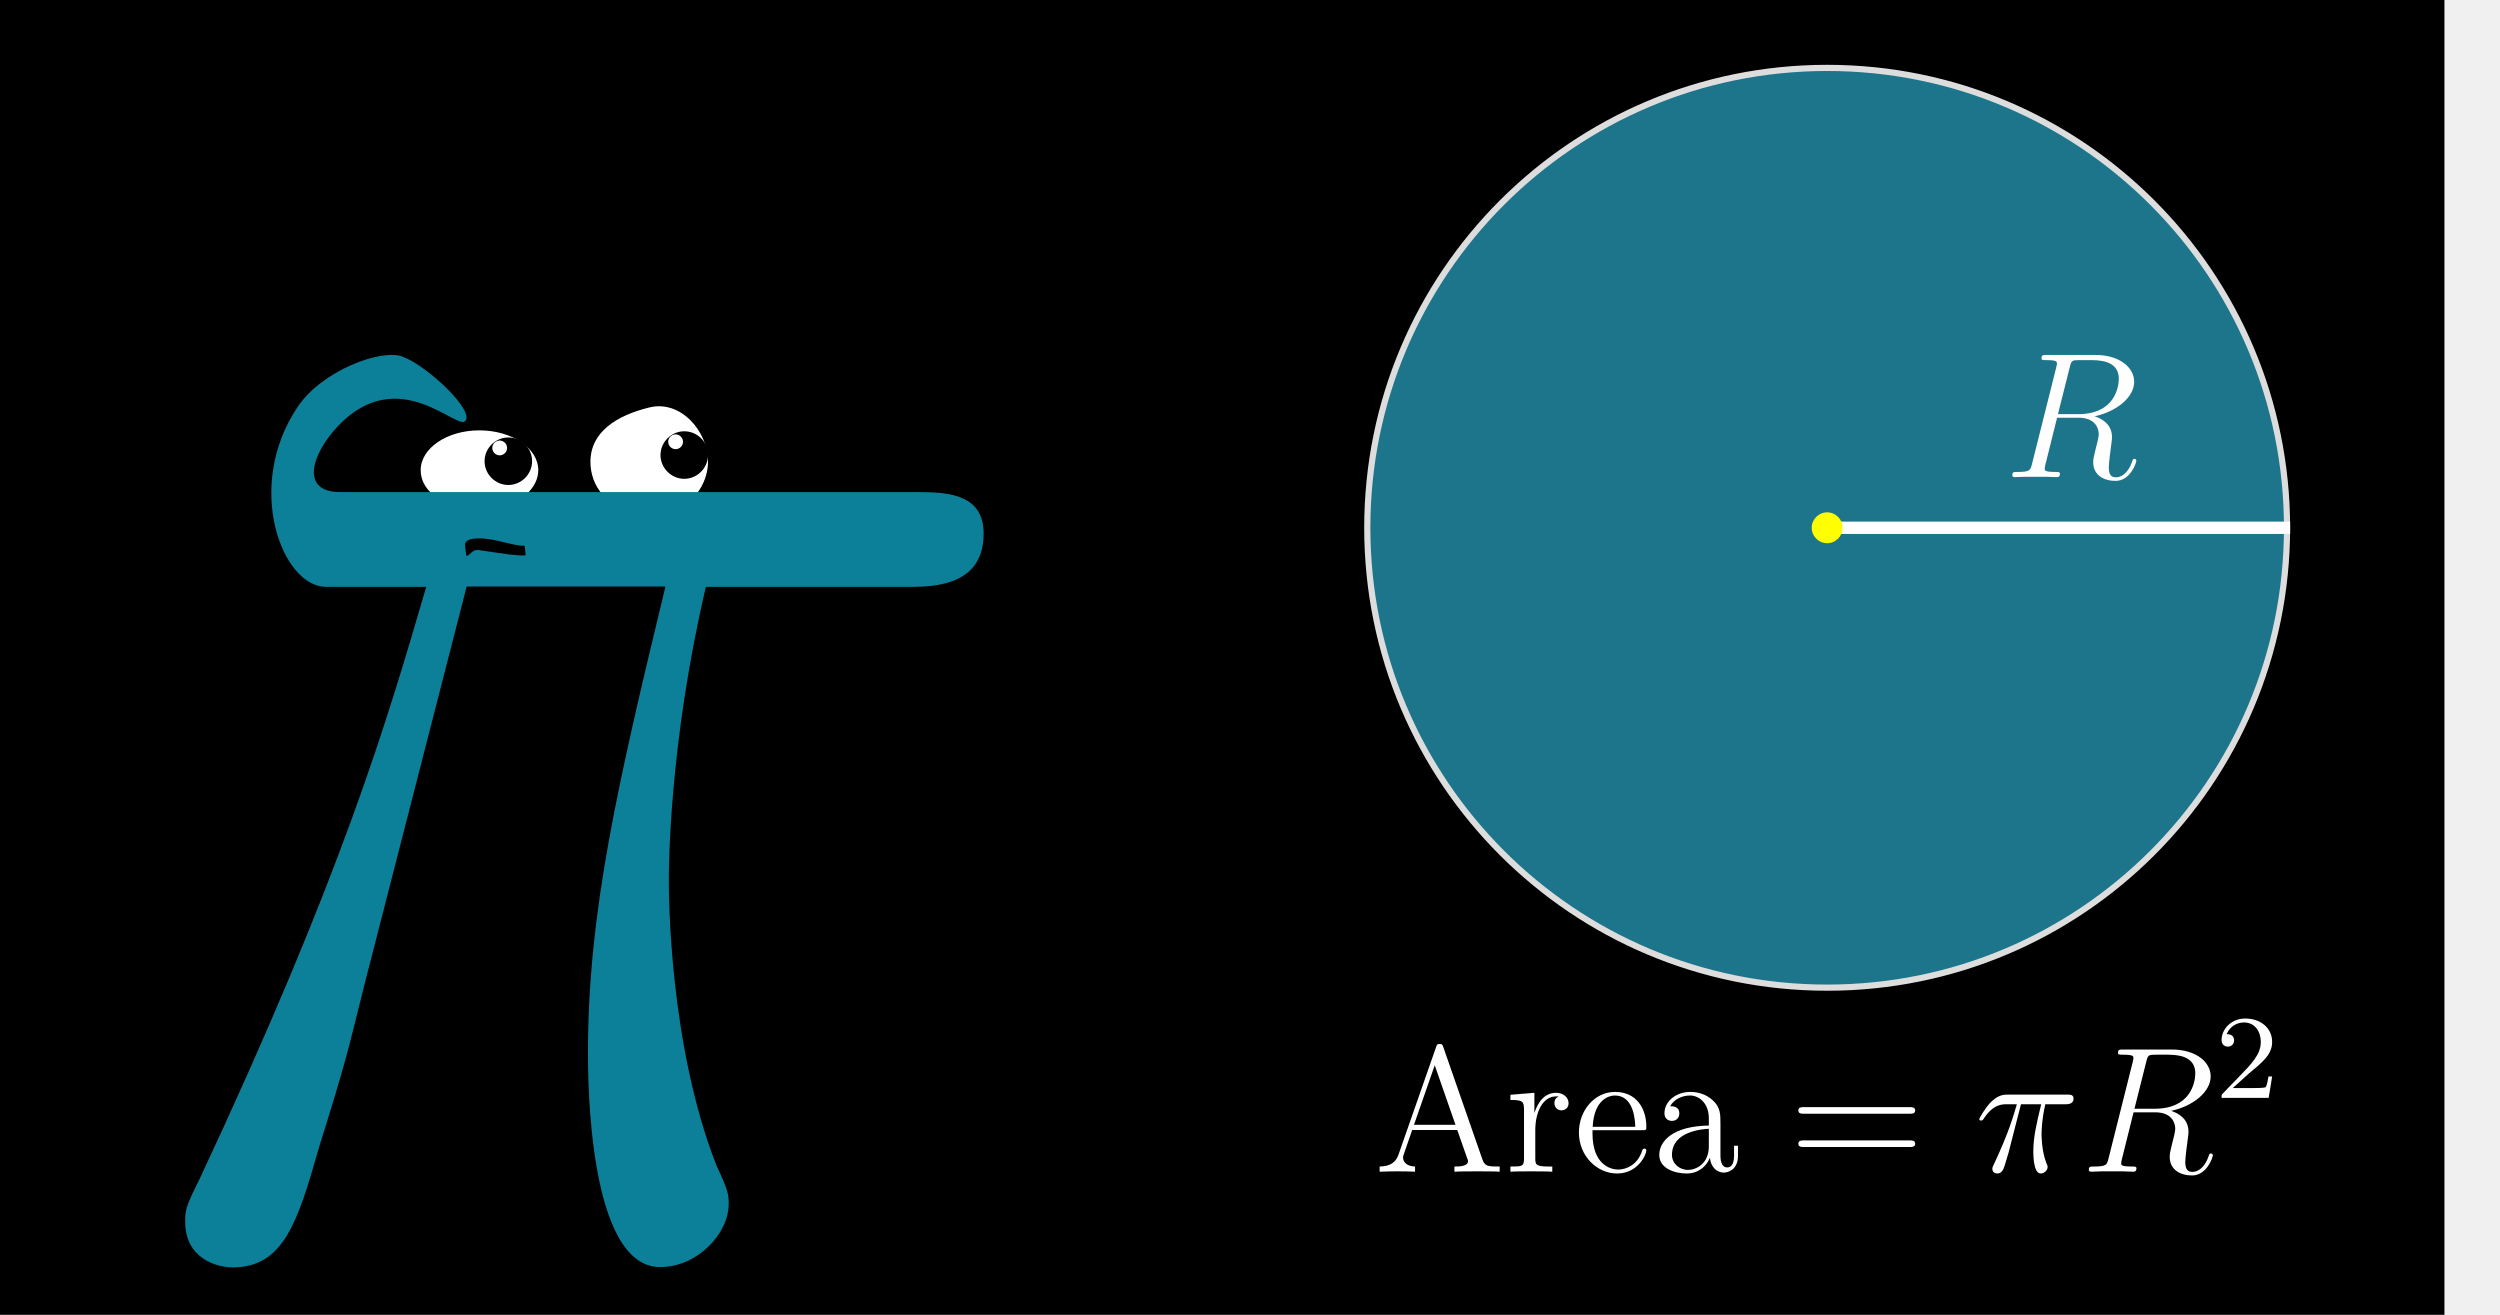
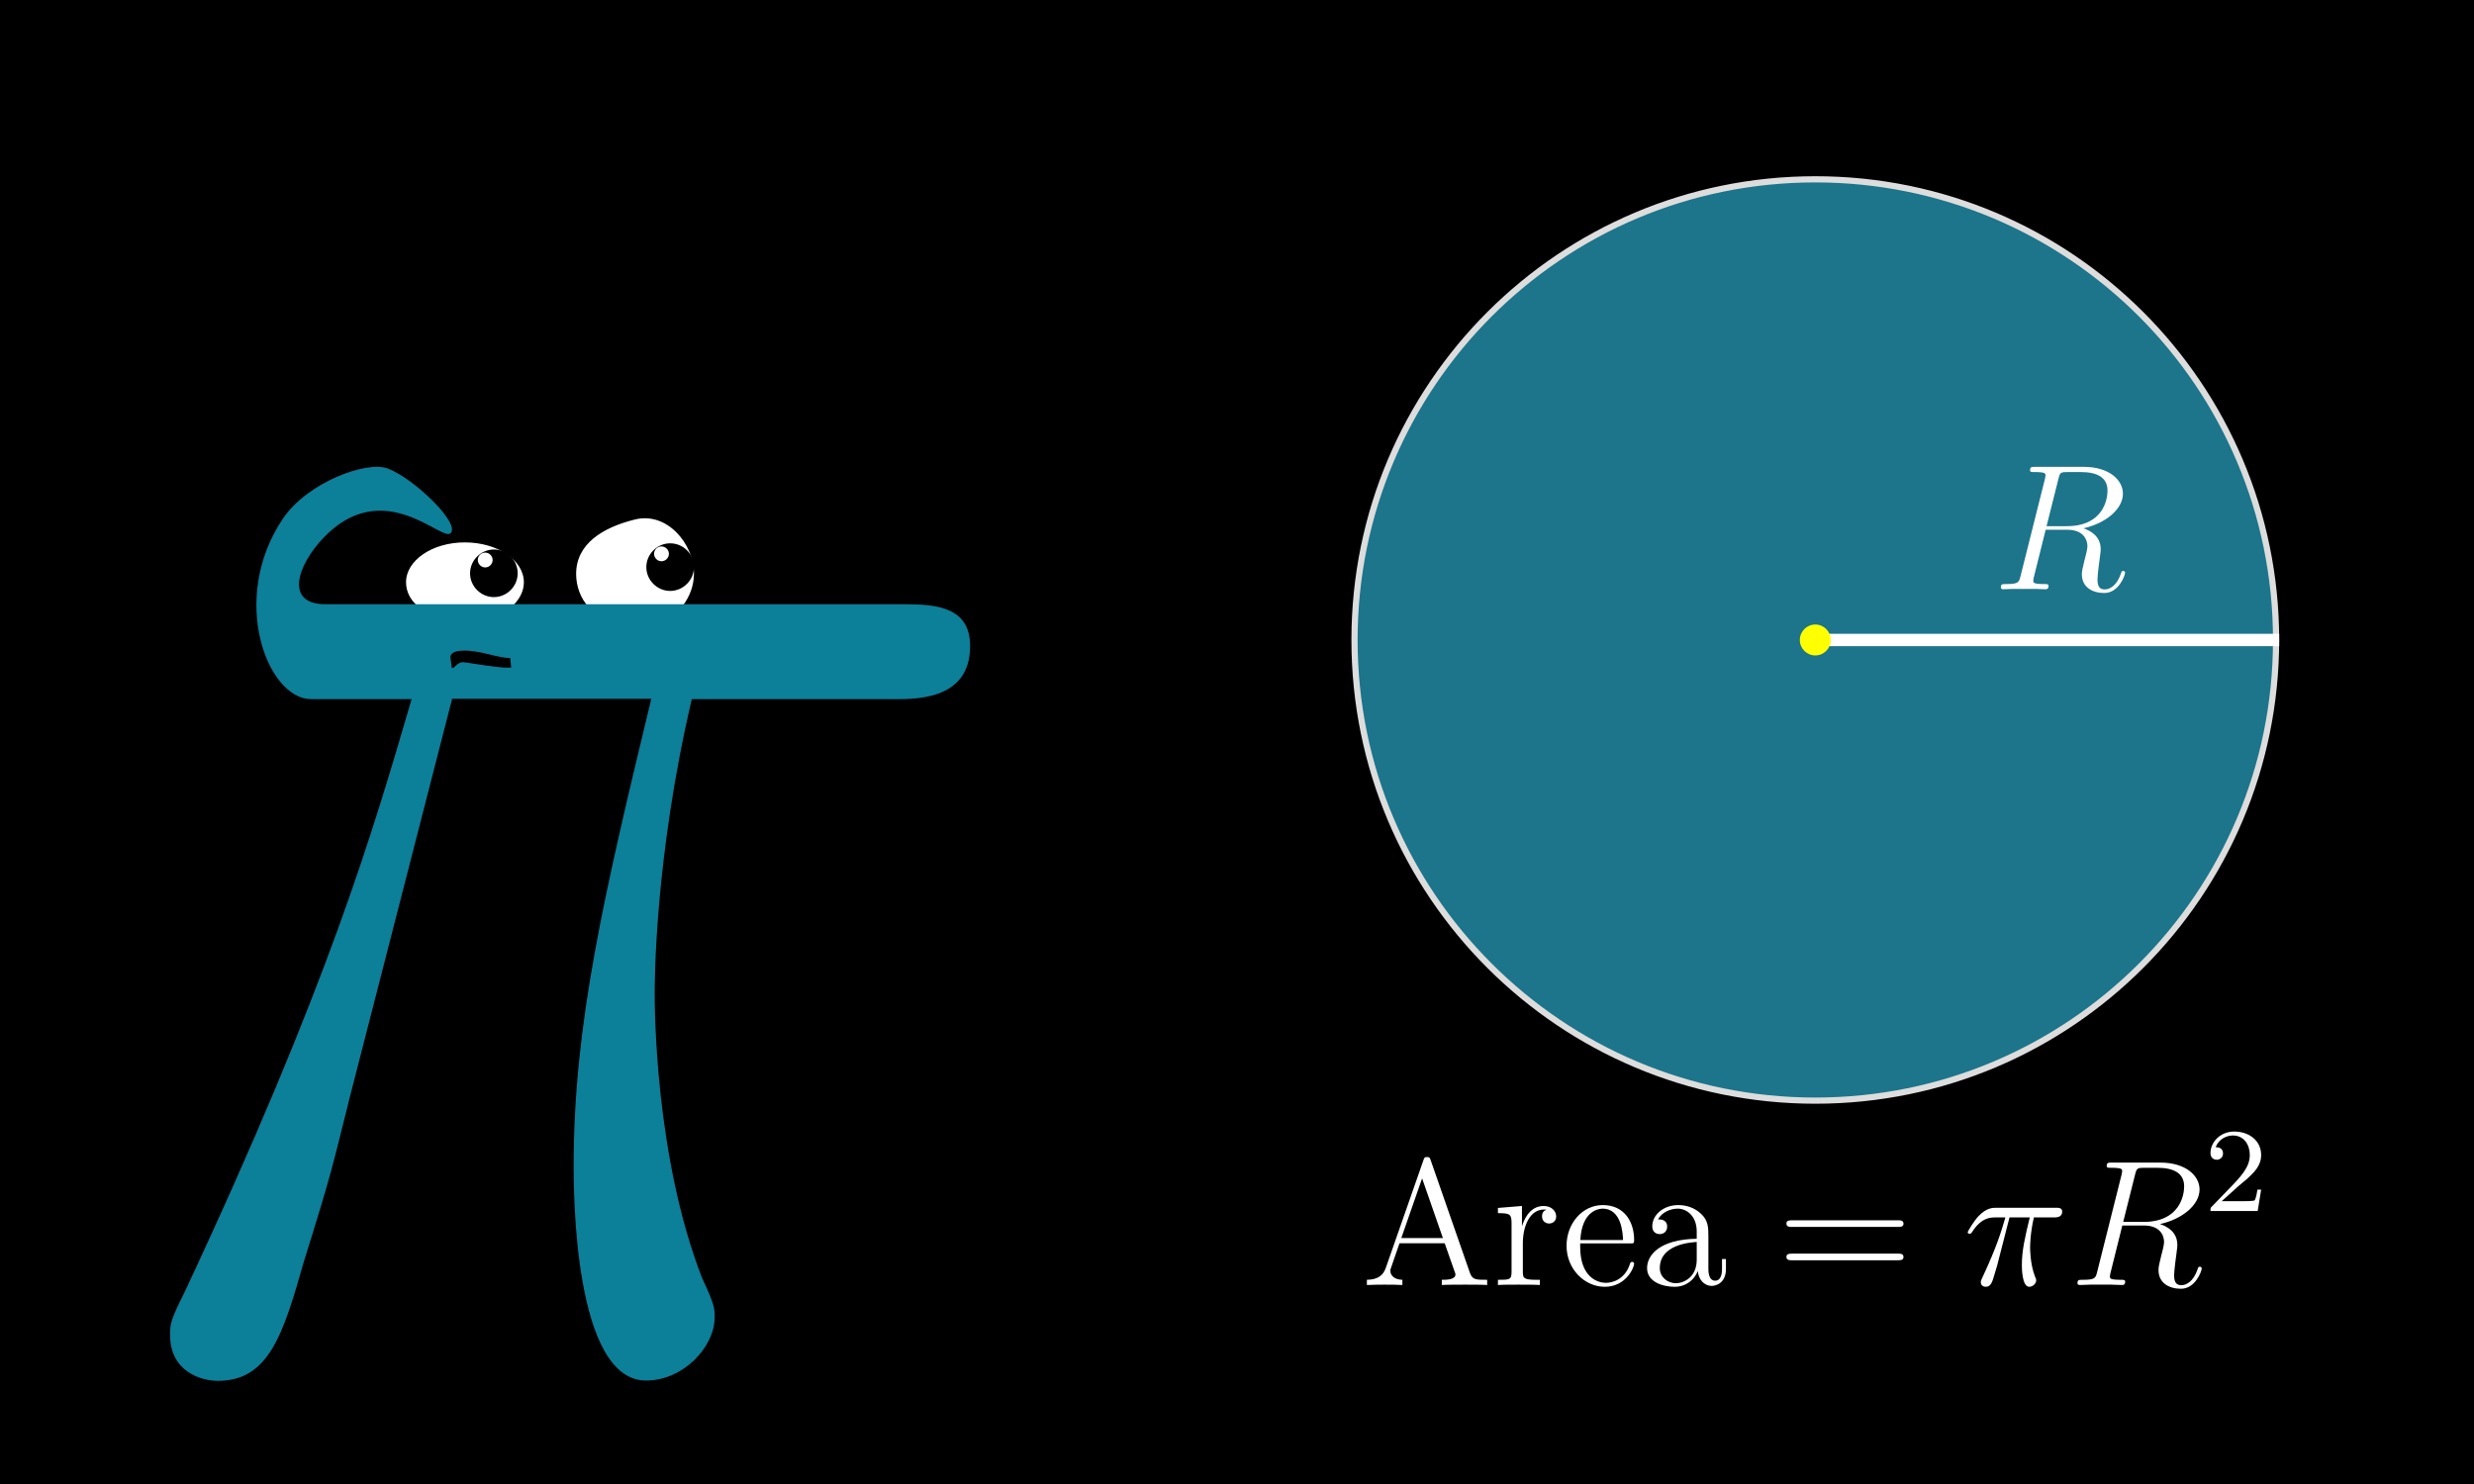
- <svg xmlns="http://www.w3.org/2000/svg" width="810" height="426" viewBox="0 0 810 426" fill="none">
-   <rect width="792" height="426" fill="black" />
-   <path d="M170.703 160.536L170.902 160.534L171.045 160.397C173.413 158.132 174.9 155.41 174.9 152.336C174.9 148.57 172.646 145.208 169.105 142.809C165.562 140.408 160.686 138.936 155.3 138.936C149.963 138.936 145.112 140.409 141.581 142.81C138.054 145.208 135.8 148.57 135.8 152.336C135.8 155.502 137.281 158.44 139.986 160.625L140.125 160.737L140.303 160.736L170.703 160.536Z" fill="white" stroke="black" />
-   <path d="M225.705 160.536L225.948 160.533L226.097 160.34C228.455 157.264 229.9 153.559 229.9 149.536C229.9 144.544 227.641 139.394 224.066 135.819C220.485 132.238 215.537 130.198 210.179 131.55C204.892 132.86 200.061 134.859 196.542 137.789C193.008 140.732 190.8 144.616 190.8 149.636C190.8 153.752 192.241 157.673 194.928 160.669L195.079 160.838L195.305 160.836L225.705 160.536Z" fill="white" stroke="black" />
-   <path d="M161.8 142.736C160.5 142.836 159.5 143.836 159.5 145.136C159.5 146.436 160.6 147.536 161.9 147.536C163.2 147.536 164.3 146.436 164.3 145.136C164.3 143.836 163.2 142.736 161.9 142.736H161.8L164.7 141.736C169 141.736 172.4 145.236 172.4 149.436C172.4 153.636 168.9 157.136 164.7 157.136C160.5 157.136 157 153.636 157 149.436C157 145.236 160.5 141.736 164.7 141.736" fill="black" />
-   <path d="M218.799 140.736C217.499 140.836 216.499 141.836 216.499 143.136C216.499 144.436 217.599 145.536 218.899 145.536C220.199 145.536 221.299 144.436 221.299 143.136C221.299 141.836 220.199 140.736 218.899 140.736C218.899 140.736 218.799 140.736 218.799 140.736L221.699 139.736C225.999 139.736 229.399 143.236 229.399 147.436C229.399 151.636 225.899 155.136 221.699 155.136C217.499 155.136 213.999 151.636 213.999 147.436C213.999 143.236 217.499 139.736 221.699 139.736" fill="black" />
-   <path d="M151.2 190.036H215.6C200.2 253.836 190.5 295.436 190.5 341.036C190.5 349.036 190.5 410.536 213.9 410.536C225.9 410.536 236.1 399.736 236.1 390.036C236.1 387.236 236.1 386.036 232.1 377.536C216.7 338.236 216.7 289.236 216.7 285.236C216.7 281.836 216.7 241.336 228.7 190.136H292.5C299.9 190.136 318.7 191.136 318.7 172.936C318.7 160.436 307.9 159.436 297.6 159.436H110.2C97.1 159.436 100.9 147.036 109.7 137.836C128.9 117.936 147.6 138.936 150.6 136.536C154.3 133.536 138.7 118.636 130.4 115.536C123.5 112.936 104.4 120.036 96.5 131.736C79 157.636 91.4 190.136 105.6 190.136H138.1C125.6 232.836 111.3 282.436 64.6 382.136C60 391.236 60 392.436 60 395.836C60 407.836 70.3 410.636 75.4 410.636C91.9 410.636 96.5 395.836 103.3 371.936C112.4 342.836 112.4 341.736 118.1 318.936L151.2 190.036Z" fill="#0C7F99" />
-   <path d="M151.1 180.036C152 180.436 152.8 177.836 155.2 178.236C165.4 179.736 167 180.036 170.3 179.936L170 176.836C166.3 176.936 160.6 174.436 155.2 174.436C151.3 174.436 150.4 175.636 150.7 177.036" fill="black" />
-   <circle cx="592" cy="171" r="149" fill="#1C758A" stroke="#DDDDDD" stroke-width="2" />
-   <line x1="592" y1="171" x2="742" y2="171" stroke="white" stroke-width="4" />
-   <circle cx="592" cy="171" r="5" fill="#FFFF00" />
-   <path d="M467.637 339.288C467.405 338.592 467.289 338.244 466.477 338.244C465.666 338.244 465.55 338.418 465.26 339.346L453.145 374.011C452.333 376.387 450.71 377.894 447 377.952V379.633C450.536 379.517 450.652 379.517 452.565 379.517C454.188 379.517 456.97 379.517 458.478 379.633V377.952C456.043 377.894 454.594 376.677 454.594 375.054C454.594 374.706 454.594 374.59 454.884 373.837L457.55 366.127H472.158L475.346 375.228C475.636 375.923 475.636 376.039 475.636 376.213C475.636 377.952 472.68 377.952 471.231 377.952V379.633C472.564 379.517 477.143 379.517 478.766 379.517C480.389 379.517 484.563 379.517 485.896 379.633V377.952C482.128 377.952 481.085 377.952 480.273 375.576L467.637 339.288ZM464.854 345.143L471.578 364.446H458.13L464.854 345.143Z" fill="white" />
-   <path d="M497.433 366.127C497.433 360.504 499.752 355.229 504.215 355.229C504.679 355.229 504.795 355.229 505.027 355.287C504.563 355.519 503.636 355.867 503.636 357.432C503.636 359.113 504.969 359.75 505.896 359.75C507.056 359.75 508.215 358.997 508.215 357.432C508.215 355.693 506.65 354.07 504.157 354.07C499.23 354.07 497.549 359.403 497.201 360.504H497.143V354.07L489.376 354.707V356.388C493.317 356.388 493.781 356.794 493.781 359.635V375.344C493.781 377.952 493.144 377.952 489.376 377.952V379.633C490.999 379.517 494.187 379.517 495.926 379.517C497.491 379.517 501.607 379.517 502.94 379.633V377.952H501.781C497.549 377.952 497.433 377.315 497.433 375.228V366.127Z" fill="white" />
-   <path d="M532.027 366.185C533.303 366.185 533.419 366.185 533.419 365.084C533.419 359.229 530.288 353.78 523.274 353.78C516.666 353.78 511.565 359.75 511.565 366.938C511.565 374.59 517.477 380.213 523.912 380.213C530.81 380.213 533.419 373.953 533.419 372.735C533.419 372.387 533.129 372.156 532.781 372.156C532.317 372.156 532.201 372.445 532.085 372.735C530.578 377.605 526.694 378.938 524.26 378.938C521.825 378.938 515.97 377.315 515.97 367.286V366.185H532.027ZM516.028 365.084C516.492 355.983 521.593 354.939 523.216 354.939C529.419 354.939 529.767 363.113 529.825 365.084H516.028Z" fill="white" />
-   <path d="M557.428 364.156C557.428 361.026 557.428 358.707 554.877 356.446C552.848 354.591 550.24 353.78 547.689 353.78C542.936 353.78 539.284 356.91 539.284 360.678C539.284 362.359 540.385 363.171 541.718 363.171C543.11 363.171 544.095 362.185 544.095 360.794C544.095 358.417 542.008 358.417 541.139 358.417C542.472 355.983 545.254 354.939 547.573 354.939C550.24 354.939 553.66 357.142 553.66 362.359V364.678C542.008 364.852 537.603 369.721 537.603 374.184C537.603 378.764 542.936 380.213 546.472 380.213C550.298 380.213 552.906 377.894 554.008 375.112C554.239 377.836 556.036 379.923 558.529 379.923C559.746 379.923 563.108 379.112 563.108 374.474V371.228H561.833V374.474C561.833 377.778 560.442 378.242 559.63 378.242C557.428 378.242 557.428 375.17 557.428 374.3V364.156ZM553.66 371.46C553.66 377.141 549.428 379.054 546.935 379.054C544.095 379.054 541.718 376.967 541.718 374.184C541.718 366.533 551.573 365.837 553.66 365.721V371.46Z" fill="white" />
-   <path d="M618.662 360.852C619.473 360.852 620.517 360.852 620.517 359.808C620.517 358.707 619.531 358.707 618.662 358.707H584.519C583.707 358.707 582.664 358.707 582.664 359.75C582.664 360.852 583.649 360.852 584.519 360.852H618.662ZM618.662 371.634C619.473 371.634 620.517 371.634 620.517 370.59C620.517 369.489 619.531 369.489 618.662 369.489H584.519C583.707 369.489 582.664 369.489 582.664 370.532C582.664 371.634 583.649 371.634 584.519 371.634H618.662Z" fill="white" />
-   <path d="M654.795 357.78H661.346C659.781 364.272 658.795 368.504 658.795 373.141C658.795 373.953 658.795 380.213 661.172 380.213C662.389 380.213 663.433 379.112 663.433 378.126C663.433 377.836 663.433 377.72 663.027 376.851C661.462 372.851 661.462 367.866 661.462 367.46C661.462 367.112 661.462 362.997 662.679 357.78H669.171C669.925 357.78 671.838 357.78 671.838 355.925C671.838 354.649 670.737 354.649 669.693 354.649H650.622C649.288 354.649 647.318 354.649 644.651 357.49C643.144 359.171 641.289 362.243 641.289 362.591C641.289 362.939 641.579 363.055 641.927 363.055C642.332 363.055 642.39 362.881 642.68 362.533C645.694 357.78 648.709 357.78 650.158 357.78H653.462C652.187 362.127 650.738 367.17 645.984 377.315C645.521 378.242 645.521 378.358 645.521 378.706C645.521 379.923 646.564 380.213 647.086 380.213C648.767 380.213 649.231 378.706 649.926 376.271C650.854 373.315 650.854 373.199 651.433 370.88L654.795 357.78Z" fill="white" />
-   <path d="M695.391 343.983C695.913 341.838 696.145 341.723 698.405 341.723H702.579C707.564 341.723 711.274 343.23 711.274 347.751C711.274 350.708 709.767 359.229 698.116 359.229H691.565L695.391 343.983ZM703.449 359.924C710.637 358.359 716.259 353.722 716.259 348.737C716.259 344.215 711.68 340.041 703.622 340.041H687.913C686.754 340.041 686.232 340.041 686.232 341.143C686.232 341.723 686.638 341.723 687.739 341.723C691.217 341.723 691.217 342.186 691.217 342.824C691.217 342.94 691.217 343.288 690.986 344.157L683.16 375.344C682.638 377.373 682.522 377.952 678.522 377.952C677.189 377.952 676.783 377.952 676.783 379.054C676.783 379.633 677.421 379.633 677.595 379.633C678.638 379.633 679.856 379.517 680.957 379.517H687.797C688.841 379.517 690.058 379.633 691.101 379.633C691.565 379.633 692.203 379.633 692.203 378.532C692.203 377.952 691.681 377.952 690.812 377.952C687.276 377.952 687.276 377.489 687.276 376.909C687.276 376.851 687.276 376.445 687.392 375.981L691.275 360.388H698.231C703.738 360.388 704.782 363.866 704.782 365.779C704.782 366.649 704.202 368.909 703.796 370.417C703.159 373.083 702.985 373.721 702.985 374.822C702.985 378.938 706.347 380.851 710.231 380.851C714.926 380.851 716.955 375.112 716.955 374.3C716.955 373.895 716.665 373.721 716.317 373.721C715.854 373.721 715.738 374.069 715.622 374.532C714.231 378.648 711.854 379.691 710.405 379.691C708.956 379.691 708.028 379.054 708.028 376.445C708.028 375.054 708.724 369.779 708.782 369.489C709.071 367.344 709.071 367.112 709.071 366.649C709.071 362.417 705.651 360.62 703.449 359.924Z" fill="white" />
-   <path d="M670.608 118.942C671.129 116.797 671.361 116.681 673.622 116.681H677.796C682.781 116.681 686.491 118.188 686.491 122.71C686.491 125.666 684.984 134.187 673.332 134.187H666.782L670.608 118.942ZM678.665 134.883C685.853 133.318 691.476 128.68 691.476 123.695C691.476 119.174 686.897 115 678.839 115H663.13C661.97 115 661.449 115 661.449 116.101C661.449 116.681 661.855 116.681 662.956 116.681C666.434 116.681 666.434 117.145 666.434 117.782C666.434 117.898 666.434 118.246 666.202 119.116L658.376 150.302C657.855 152.331 657.739 152.911 653.739 152.911C652.406 152.911 652 152.911 652 154.012C652 154.592 652.638 154.592 652.812 154.592C653.855 154.592 655.072 154.476 656.174 154.476H663.014C664.057 154.476 665.275 154.592 666.318 154.592C666.782 154.592 667.419 154.592 667.419 153.491C667.419 152.911 666.898 152.911 666.028 152.911C662.492 152.911 662.492 152.447 662.492 151.867C662.492 151.809 662.492 151.404 662.608 150.94L666.492 135.347H673.448C678.955 135.347 679.998 138.825 679.998 140.738C679.998 141.607 679.419 143.868 679.013 145.375C678.375 148.042 678.201 148.679 678.201 149.781C678.201 153.896 681.564 155.809 685.447 155.809C690.143 155.809 692.172 150.07 692.172 149.259C692.172 148.853 691.882 148.679 691.534 148.679C691.07 148.679 690.954 149.027 690.838 149.491C689.447 153.606 687.07 154.65 685.621 154.65C684.172 154.65 683.245 154.012 683.245 151.404C683.245 150.012 683.94 144.737 683.998 144.448C684.288 142.303 684.288 142.071 684.288 141.607C684.288 137.376 680.868 135.579 678.665 134.883Z" fill="white" />
-   <path d="M728.637 347.815C729.255 347.236 730.878 345.96 731.497 345.419C733.893 343.217 736.173 341.091 736.173 337.574C736.173 332.976 732.308 330 727.478 330C722.84 330 719.787 333.517 719.787 336.956C719.787 338.85 721.294 339.12 721.835 339.12C722.647 339.12 723.845 338.541 723.845 337.072C723.845 335.063 721.913 335.063 721.449 335.063C722.57 332.241 725.159 331.275 727.053 331.275C730.647 331.275 732.501 334.328 732.501 337.574C732.501 341.594 729.68 344.531 725.12 349.207L720.251 354.231C719.787 354.656 719.787 354.733 719.787 355.699H735.052L736.173 348.782H734.975C734.859 349.554 734.55 351.487 734.086 352.221C733.854 352.53 730.917 352.53 730.299 352.53H723.42L728.637 347.815Z" fill="white" />
+ <svg xmlns="http://www.w3.org/2000/svg" width="800" height="480" viewBox="0 0 800 480" fill="none">
+   <rect width="800" height="480" fill="black" />
+   <path d="M165.703 196.536L165.902 196.534L166.045 196.397C168.413 194.132 169.9 191.41 169.9 188.336C169.9 184.57 167.646 181.208 164.105 178.809C160.562 176.408 155.686 174.936 150.3 174.936C144.963 174.936 140.112 176.409 136.581 178.81C133.054 181.208 130.8 184.57 130.8 188.336C130.8 191.502 132.281 194.44 134.986 196.625L135.125 196.737L135.303 196.736L165.703 196.536Z" fill="white" stroke="black" />
+   <path d="M220.705 196.536L220.948 196.533L221.097 196.34C223.455 193.264 224.9 189.559 224.9 185.536C224.9 180.544 222.641 175.394 219.066 171.819C215.485 168.238 210.537 166.198 205.179 167.55C199.892 168.86 195.061 170.859 191.542 173.789C188.008 176.732 185.8 180.616 185.8 185.636C185.8 189.752 187.241 193.673 189.928 196.669L190.079 196.838L190.305 196.836L220.705 196.536Z" fill="white" stroke="black" />
+   <path d="M156.8 178.736C155.5 178.836 154.5 179.836 154.5 181.136C154.5 182.436 155.6 183.536 156.9 183.536C158.2 183.536 159.3 182.436 159.3 181.136C159.3 179.836 158.2 178.736 156.9 178.736H156.8L159.7 177.736C164 177.736 167.4 181.236 167.4 185.436C167.4 189.636 163.9 193.136 159.7 193.136C155.5 193.136 152 189.636 152 185.436C152 181.236 155.5 177.736 159.7 177.736" fill="black" />
+   <path d="M213.799 176.736C212.499 176.836 211.499 177.836 211.499 179.136C211.499 180.436 212.599 181.536 213.899 181.536C215.199 181.536 216.299 180.436 216.299 179.136C216.299 177.836 215.199 176.736 213.899 176.736C213.899 176.736 213.799 176.736 213.799 176.736L216.699 175.736C220.999 175.736 224.399 179.236 224.399 183.436C224.399 187.636 220.899 191.136 216.699 191.136C212.499 191.136 208.999 187.636 208.999 183.436C208.999 179.236 212.499 175.736 216.699 175.736" fill="black" />
+   <path d="M146.2 226.036H210.6C195.2 289.836 185.5 331.436 185.5 377.036C185.5 385.036 185.5 446.536 208.9 446.536C220.9 446.536 231.1 435.736 231.1 426.036C231.1 423.236 231.1 422.036 227.1 413.536C211.7 374.236 211.7 325.236 211.7 321.236C211.7 317.836 211.7 277.336 223.7 226.136H287.5C294.9 226.136 313.7 227.136 313.7 208.936C313.7 196.436 302.9 195.436 292.6 195.436H105.2C92.1 195.436 95.9 183.036 104.7 173.836C123.9 153.936 142.6 174.936 145.6 172.536C149.3 169.536 133.7 154.636 125.4 151.536C118.5 148.936 99.4 156.036 91.5 167.736C74 193.636 86.4 226.136 100.6 226.136H133.1C120.6 268.836 106.3 318.436 59.6 418.136C55 427.236 55 428.436 55 431.836C55 443.836 65.3 446.636 70.4 446.636C86.9 446.636 91.5 431.836 98.3 407.936C107.4 378.836 107.4 377.736 113.1 354.936L146.2 226.036Z" fill="#0C7F99" />
+   <path d="M146.1 216.036C147 216.436 147.8 213.836 150.2 214.236C160.4 215.736 162 216.036 165.3 215.936L165 212.836C161.3 212.936 155.6 210.436 150.2 210.436C146.3 210.436 145.4 211.636 145.7 213.036" fill="black" />
+   <circle cx="587" cy="207" r="149" fill="#1C758A" stroke="#DDDDDD" stroke-width="2" />
+   <line x1="587" y1="207" x2="737" y2="207" stroke="white" stroke-width="4" />
+   <circle cx="587" cy="207" r="5" fill="#FFFF00" />
+   <path d="M462.637 375.288C462.405 374.592 462.289 374.244 461.477 374.244C460.666 374.244 460.55 374.418 460.26 375.346L448.145 410.011C447.333 412.387 445.71 413.894 442 413.952V415.633C445.536 415.517 445.652 415.517 447.565 415.517C449.188 415.517 451.97 415.517 453.478 415.633V413.952C451.043 413.894 449.594 412.677 449.594 411.054C449.594 410.706 449.594 410.59 449.884 409.837L452.55 402.127H467.158L470.346 411.228C470.636 411.923 470.636 412.039 470.636 412.213C470.636 413.952 467.68 413.952 466.231 413.952V415.633C467.564 415.517 472.143 415.517 473.766 415.517C475.389 415.517 479.563 415.517 480.896 415.633V413.952C477.128 413.952 476.085 413.952 475.273 411.576L462.637 375.288ZM459.854 381.143L466.578 400.446H453.13L459.854 381.143Z" fill="white" />
+   <path d="M492.433 402.127C492.433 396.504 494.752 391.229 499.215 391.229C499.679 391.229 499.795 391.229 500.027 391.287C499.563 391.519 498.636 391.867 498.636 393.432C498.636 395.113 499.969 395.75 500.896 395.75C502.056 395.75 503.215 394.997 503.215 393.432C503.215 391.693 501.65 390.07 499.157 390.07C494.23 390.07 492.549 395.403 492.201 396.504H492.143V390.07L484.376 390.707V392.388C488.317 392.388 488.781 392.794 488.781 395.635V411.344C488.781 413.952 488.144 413.952 484.376 413.952V415.633C485.999 415.517 489.187 415.517 490.926 415.517C492.491 415.517 496.607 415.517 497.94 415.633V413.952H496.781C492.549 413.952 492.433 413.315 492.433 411.228V402.127Z" fill="white" />
+   <path d="M527.027 402.185C528.303 402.185 528.419 402.185 528.419 401.084C528.419 395.229 525.288 389.78 518.274 389.78C511.666 389.78 506.565 395.75 506.565 402.938C506.565 410.59 512.477 416.213 518.912 416.213C525.81 416.213 528.419 409.953 528.419 408.735C528.419 408.387 528.129 408.156 527.781 408.156C527.317 408.156 527.201 408.445 527.085 408.735C525.578 413.605 521.694 414.938 519.26 414.938C516.825 414.938 510.97 413.315 510.97 403.286V402.185H527.027ZM511.028 401.084C511.492 391.983 516.593 390.939 518.216 390.939C524.419 390.939 524.767 399.113 524.825 401.084H511.028Z" fill="white" />
+   <path d="M552.428 400.156C552.428 397.026 552.428 394.707 549.877 392.446C547.848 390.591 545.24 389.78 542.689 389.78C537.936 389.78 534.284 392.91 534.284 396.678C534.284 398.359 535.385 399.171 536.718 399.171C538.11 399.171 539.095 398.185 539.095 396.794C539.095 394.417 537.008 394.417 536.139 394.417C537.472 391.983 540.254 390.939 542.573 390.939C545.24 390.939 548.66 393.142 548.66 398.359V400.678C537.008 400.852 532.603 405.721 532.603 410.184C532.603 414.764 537.936 416.213 541.472 416.213C545.298 416.213 547.906 413.894 549.008 411.112C549.239 413.836 551.036 415.923 553.529 415.923C554.746 415.923 558.108 415.112 558.108 410.474V407.228H556.833V410.474C556.833 413.778 555.442 414.242 554.63 414.242C552.428 414.242 552.428 411.17 552.428 410.3V400.156ZM548.66 407.46C548.66 413.141 544.428 415.054 541.935 415.054C539.095 415.054 536.718 412.967 536.718 410.184C536.718 402.533 546.573 401.837 548.66 401.721V407.46Z" fill="white" />
+   <path d="M613.662 396.852C614.473 396.852 615.517 396.852 615.517 395.808C615.517 394.707 614.531 394.707 613.662 394.707H579.519C578.707 394.707 577.664 394.707 577.664 395.75C577.664 396.852 578.649 396.852 579.519 396.852H613.662ZM613.662 407.634C614.473 407.634 615.517 407.634 615.517 406.59C615.517 405.489 614.531 405.489 613.662 405.489H579.519C578.707 405.489 577.664 405.489 577.664 406.532C577.664 407.634 578.649 407.634 579.519 407.634H613.662Z" fill="white" />
+   <path d="M649.795 393.78H656.346C654.781 400.272 653.795 404.504 653.795 409.141C653.795 409.953 653.795 416.213 656.172 416.213C657.389 416.213 658.433 415.112 658.433 414.126C658.433 413.836 658.433 413.72 658.027 412.851C656.462 408.851 656.462 403.866 656.462 403.46C656.462 403.112 656.462 398.997 657.679 393.78H664.171C664.925 393.78 666.838 393.78 666.838 391.925C666.838 390.649 665.737 390.649 664.693 390.649H645.622C644.288 390.649 642.318 390.649 639.651 393.49C638.144 395.171 636.289 398.243 636.289 398.591C636.289 398.939 636.579 399.055 636.927 399.055C637.332 399.055 637.39 398.881 637.68 398.533C640.694 393.78 643.709 393.78 645.158 393.78H648.462C647.187 398.127 645.738 403.17 640.984 413.315C640.521 414.242 640.521 414.358 640.521 414.706C640.521 415.923 641.564 416.213 642.086 416.213C643.767 416.213 644.231 414.706 644.926 412.271C645.854 409.315 645.854 409.199 646.433 406.88L649.795 393.78Z" fill="white" />
+   <path d="M690.391 379.983C690.913 377.838 691.145 377.723 693.405 377.723H697.579C702.564 377.723 706.274 379.23 706.274 383.751C706.274 386.708 704.767 395.229 693.116 395.229H686.565L690.391 379.983ZM698.449 395.924C705.637 394.359 711.259 389.722 711.259 384.737C711.259 380.215 706.68 376.041 698.622 376.041H682.913C681.754 376.041 681.232 376.041 681.232 377.143C681.232 377.723 681.638 377.723 682.739 377.723C686.217 377.723 686.217 378.186 686.217 378.824C686.217 378.94 686.217 379.288 685.986 380.157L678.16 411.344C677.638 413.373 677.522 413.952 673.522 413.952C672.189 413.952 671.783 413.952 671.783 415.054C671.783 415.633 672.421 415.633 672.595 415.633C673.638 415.633 674.856 415.517 675.957 415.517H682.797C683.841 415.517 685.058 415.633 686.101 415.633C686.565 415.633 687.203 415.633 687.203 414.532C687.203 413.952 686.681 413.952 685.812 413.952C682.276 413.952 682.276 413.489 682.276 412.909C682.276 412.851 682.276 412.445 682.392 411.981L686.275 396.388H693.231C698.738 396.388 699.782 399.866 699.782 401.779C699.782 402.649 699.202 404.909 698.796 406.417C698.159 409.083 697.985 409.721 697.985 410.822C697.985 414.938 701.347 416.851 705.231 416.851C709.926 416.851 711.955 411.112 711.955 410.3C711.955 409.895 711.665 409.721 711.317 409.721C710.854 409.721 710.738 410.069 710.622 410.532C709.231 414.648 706.854 415.691 705.405 415.691C703.956 415.691 703.028 415.054 703.028 412.445C703.028 411.054 703.724 405.779 703.782 405.489C704.071 403.344 704.071 403.112 704.071 402.649C704.071 398.417 700.651 396.62 698.449 395.924Z" fill="white" />
+   <path d="M665.608 154.942C666.129 152.797 666.361 152.681 668.622 152.681H672.796C677.781 152.681 681.491 154.188 681.491 158.71C681.491 161.666 679.984 170.187 668.332 170.187H661.782L665.608 154.942ZM673.665 170.883C680.853 169.318 686.476 164.68 686.476 159.695C686.476 155.174 681.897 151 673.839 151H658.13C656.97 151 656.449 151 656.449 152.101C656.449 152.681 656.855 152.681 657.956 152.681C661.434 152.681 661.434 153.145 661.434 153.782C661.434 153.898 661.434 154.246 661.202 155.116L653.376 186.302C652.855 188.331 652.739 188.911 648.739 188.911C647.406 188.911 647 188.911 647 190.012C647 190.592 647.638 190.592 647.812 190.592C648.855 190.592 650.072 190.476 651.174 190.476H658.014C659.057 190.476 660.275 190.592 661.318 190.592C661.782 190.592 662.419 190.592 662.419 189.491C662.419 188.911 661.898 188.911 661.028 188.911C657.492 188.911 657.492 188.447 657.492 187.867C657.492 187.809 657.492 187.404 657.608 186.94L661.492 171.347H668.448C673.955 171.347 674.998 174.825 674.998 176.738C674.998 177.607 674.419 179.868 674.013 181.375C673.375 184.042 673.201 184.679 673.201 185.781C673.201 189.896 676.564 191.809 680.447 191.809C685.143 191.809 687.172 186.07 687.172 185.259C687.172 184.853 686.882 184.679 686.534 184.679C686.07 184.679 685.954 185.027 685.838 185.491C684.447 189.606 682.07 190.65 680.621 190.65C679.172 190.65 678.245 190.012 678.245 187.404C678.245 186.012 678.94 180.737 678.998 180.448C679.288 178.303 679.288 178.071 679.288 177.607C679.288 173.376 675.868 171.579 673.665 170.883Z" fill="white" />
+   <path d="M723.637 383.815C724.255 383.236 725.878 381.96 726.497 381.419C728.893 379.217 731.173 377.091 731.173 373.574C731.173 368.976 727.308 366 722.478 366C717.84 366 714.787 369.517 714.787 372.956C714.787 374.85 716.294 375.12 716.835 375.12C717.647 375.12 718.845 374.541 718.845 373.072C718.845 371.063 716.913 371.063 716.449 371.063C717.57 368.241 720.159 367.275 722.053 367.275C725.647 367.275 727.501 370.328 727.501 373.574C727.501 377.594 724.68 380.531 720.12 385.207L715.251 390.231C714.787 390.656 714.787 390.733 714.787 391.699H730.052L731.173 384.782H729.975C729.859 385.554 729.55 387.487 729.086 388.221C728.854 388.53 725.917 388.53 725.299 388.53H718.42L723.637 383.815Z" fill="white" />
</svg>
